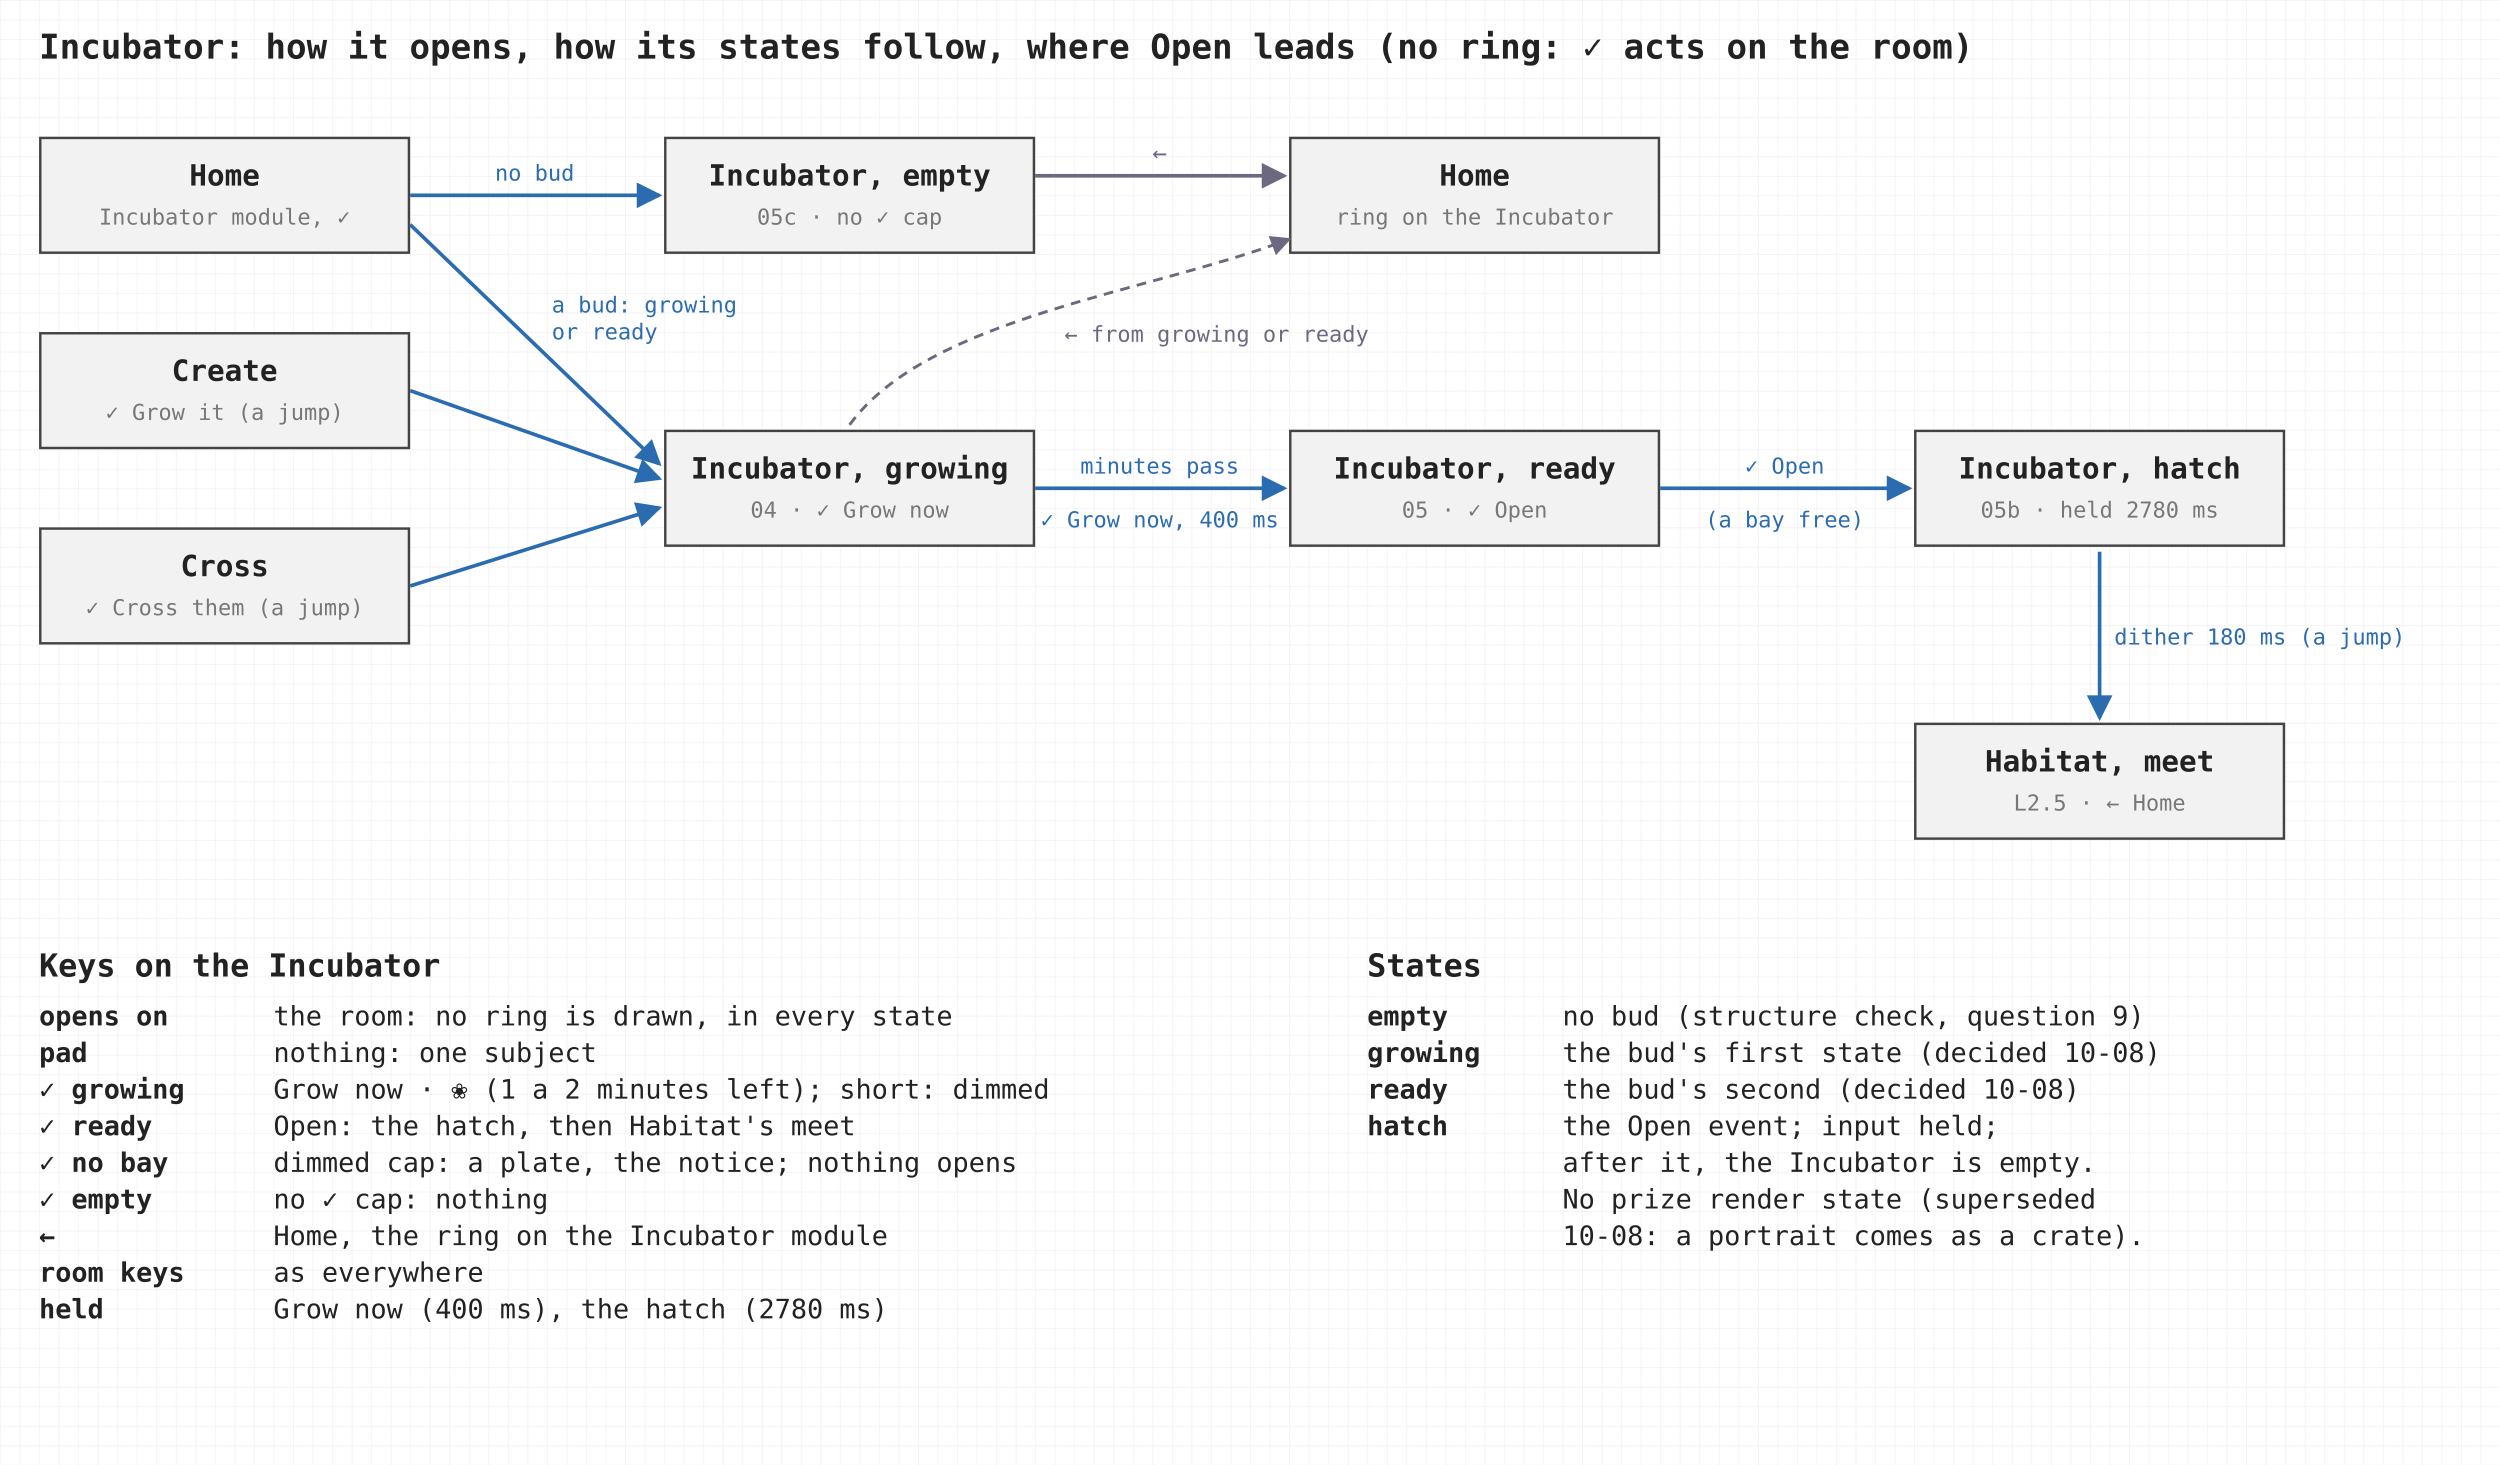
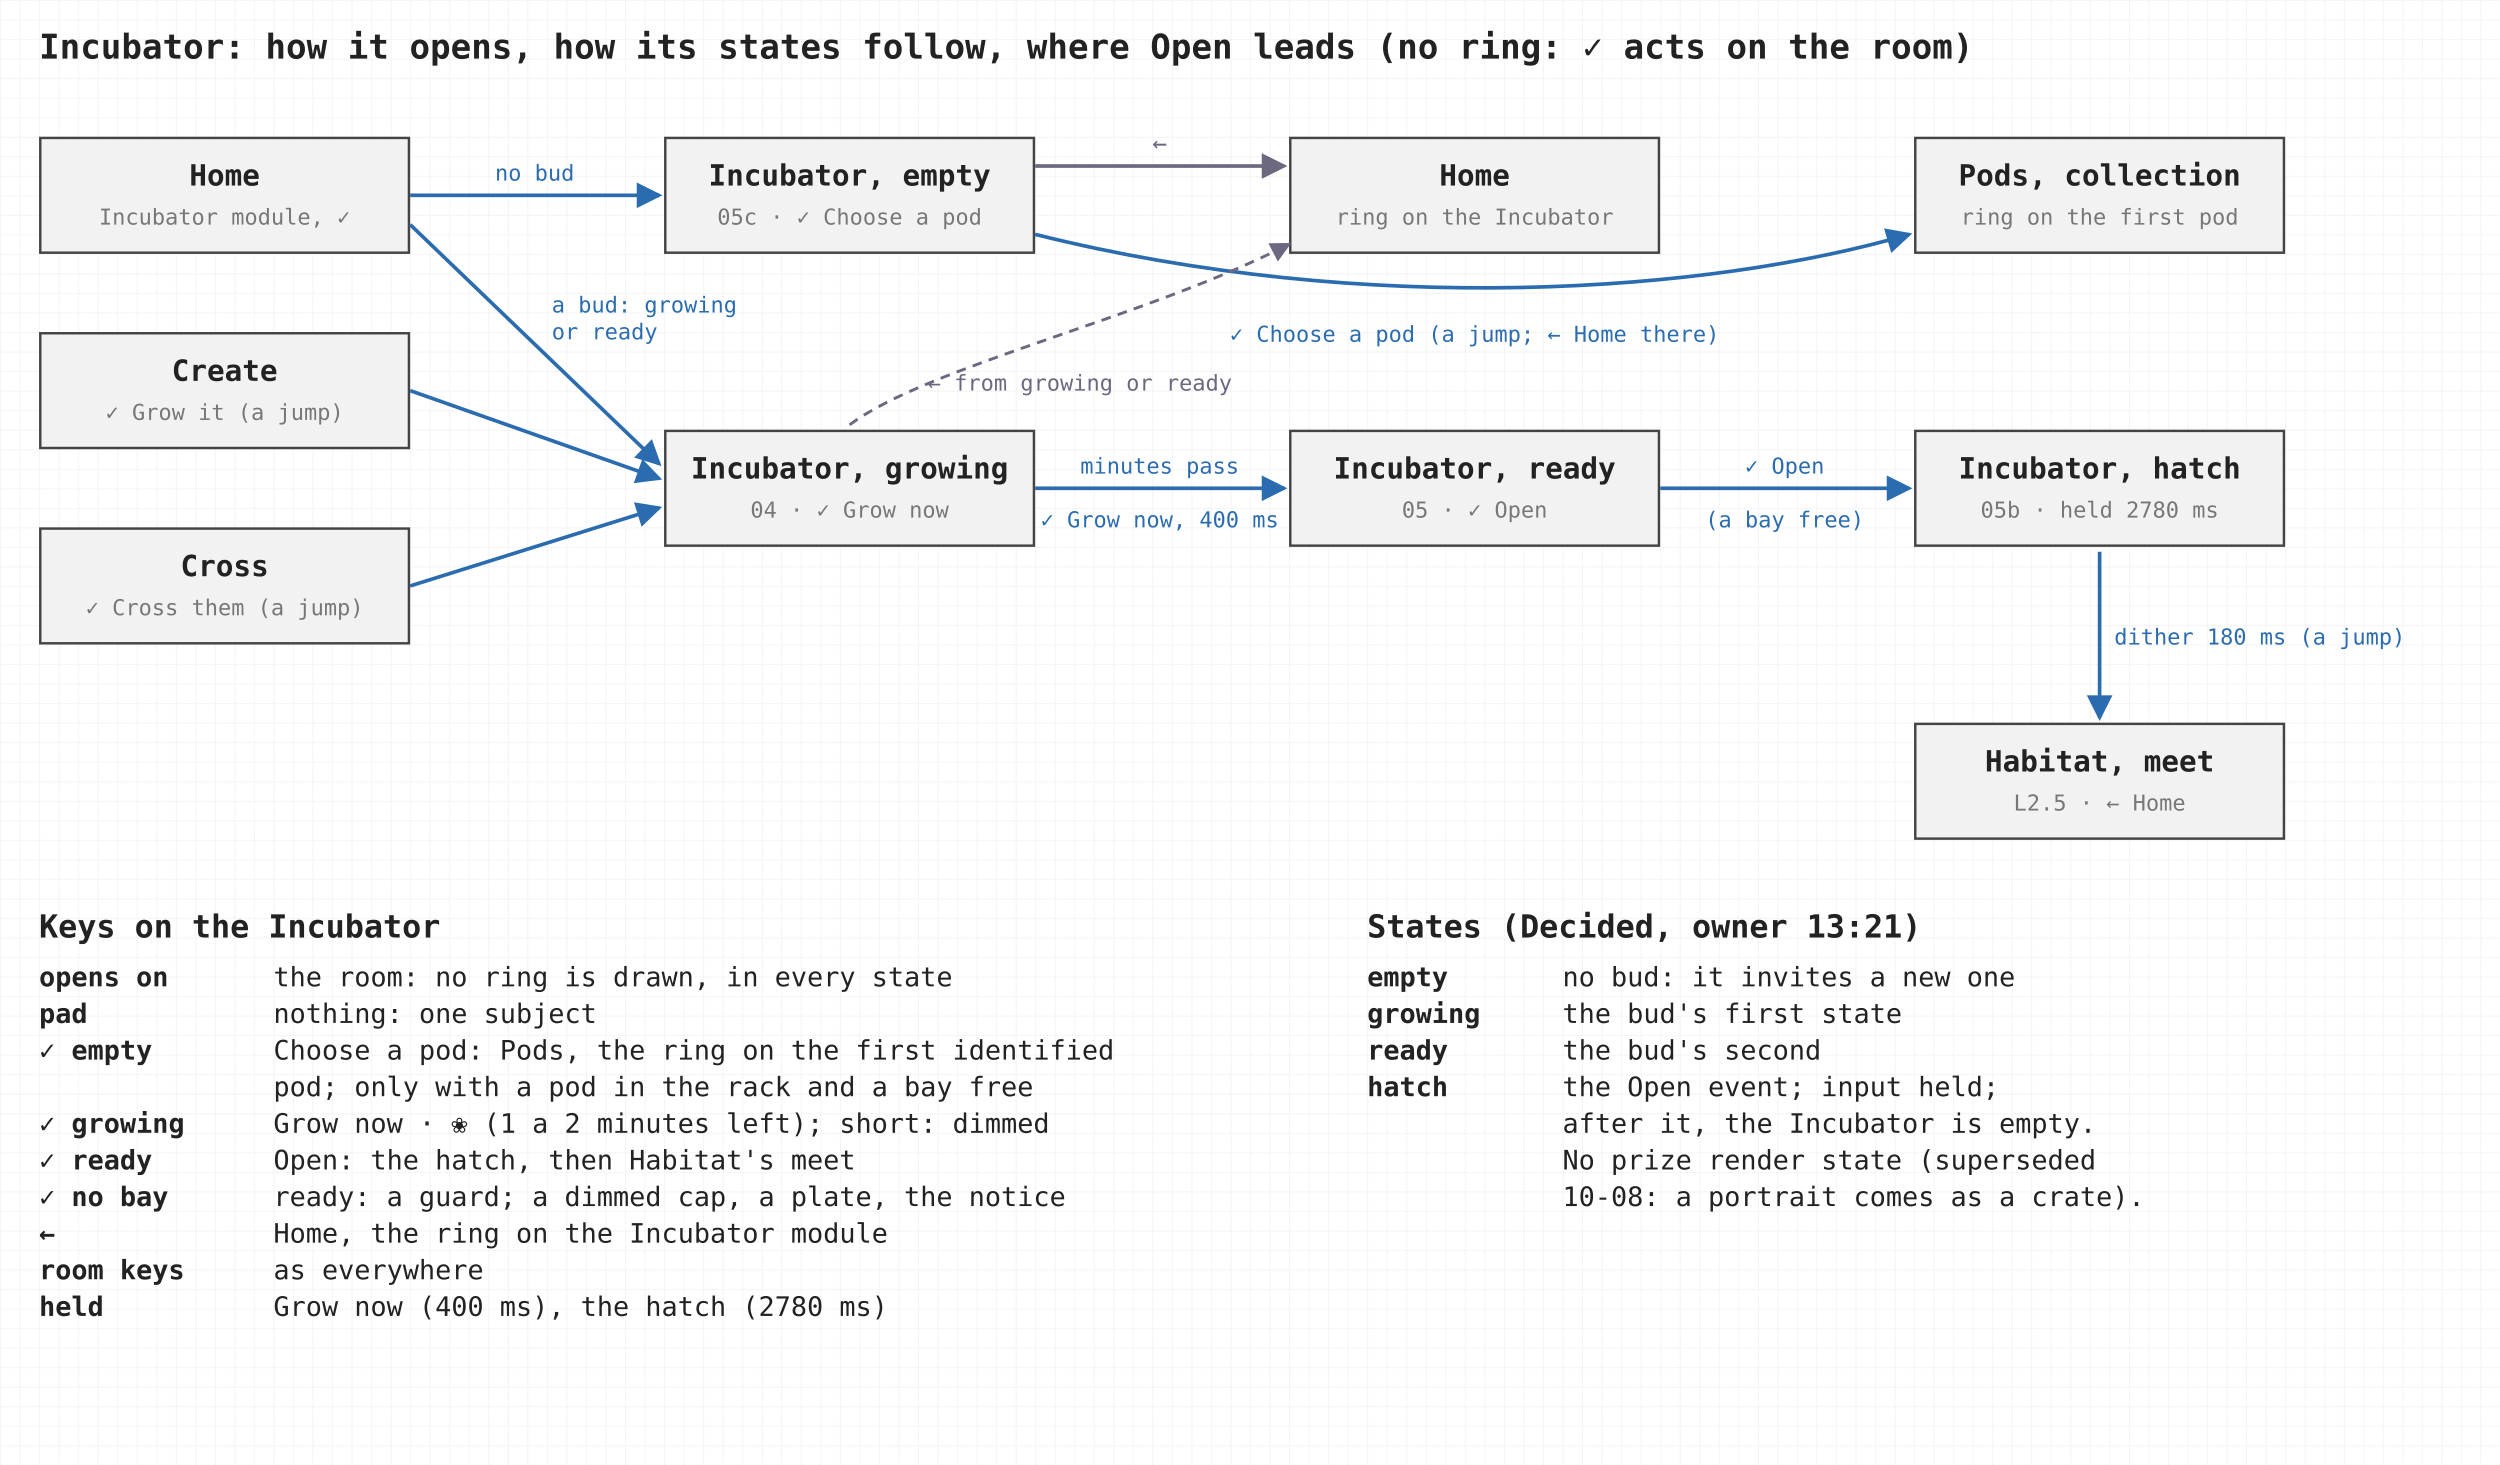
<svg xmlns="http://www.w3.org/2000/svg" viewBox="0 0 1024 600" width="1024" height="600" font-family="ui-monospace, Menlo, Consolas, monospace">
  <defs>
    <pattern id="g8" width="8" height="8" patternUnits="userSpaceOnUse">
      <path d="M8 0H0V8" fill="none" stroke="#efefef" stroke-width="0.5" />
    </pattern>
    <marker id="ah" viewBox="0 0 8 8" refX="7" refY="4" markerWidth="7" markerHeight="7" orient="auto">
      <path d="M0 0L8 4L0 8z" fill="#2b6cb0" />
    </marker>
    <marker id="ao" viewBox="0 0 8 8" refX="7" refY="4" markerWidth="7" markerHeight="7" orient="auto">
      <path d="M0 0L8 4L0 8z" fill="#c45f12" />
    </marker>
    <marker id="ag" viewBox="0 0 8 8" refX="7" refY="4" markerWidth="7" markerHeight="7" orient="auto">
      <path d="M0 0L8 4L0 8z" fill="#6b6880" />
    </marker>
  </defs>
  <rect width="1024" height="600" fill="#ffffff" />
  <rect width="1024" height="600" fill="url(#g8)" />
  <text x="16" y="24" font-size="14" fill="#222" font-weight="600">Incubator: how it opens, how its states follow, where Open leads (no ring: ✓ acts on the room)</text>
  <rect x="16.5" y="56.5" width="151" height="47" fill="#f2f2f2" stroke="#444" stroke-width="1" />
  <text x="92" y="76" font-size="12" fill="#222" text-anchor="middle" font-weight="600">Home</text>
  <text x="92" y="92" font-size="9" fill="#777" text-anchor="middle">Incubator module, ✓</text>
  <rect x="16.5" y="136.5" width="151" height="47" fill="#f2f2f2" stroke="#444" stroke-width="1" />
  <text x="92" y="156" font-size="12" fill="#222" text-anchor="middle" font-weight="600">Create</text>
  <text x="92" y="172" font-size="9" fill="#777" text-anchor="middle">✓ Grow it (a jump)</text>
  <rect x="16.5" y="216.5" width="151" height="47" fill="#f2f2f2" stroke="#444" stroke-width="1" />
  <text x="92" y="236" font-size="12" fill="#222" text-anchor="middle" font-weight="600">Cross</text>
  <text x="92" y="252" font-size="9" fill="#777" text-anchor="middle">✓ Cross them (a jump)</text>
  <rect x="272.5" y="56.5" width="151" height="47" fill="#f2f2f2" stroke="#444" stroke-width="1" />
  <text x="348" y="76" font-size="12" fill="#222" text-anchor="middle" font-weight="600">Incubator, empty</text>
-   <text x="348" y="92" font-size="9" fill="#777" text-anchor="middle">05c · no ✓ cap</text>
+   <text x="348" y="92" font-size="9" fill="#777" text-anchor="middle">05c · ✓ Choose a pod</text>
  <rect x="272.5" y="176.5" width="151" height="47" fill="#f2f2f2" stroke="#444" stroke-width="1" />
  <text x="348" y="196" font-size="12" fill="#222" text-anchor="middle" font-weight="600">Incubator, growing</text>
  <text x="348" y="212" font-size="9" fill="#777" text-anchor="middle">04 · ✓ Grow now</text>
  <rect x="528.5" y="176.5" width="151" height="47" fill="#f2f2f2" stroke="#444" stroke-width="1" />
  <text x="604" y="196" font-size="12" fill="#222" text-anchor="middle" font-weight="600">Incubator, ready</text>
  <text x="604" y="212" font-size="9" fill="#777" text-anchor="middle">05 · ✓ Open</text>
  <rect x="784.5" y="176.5" width="151" height="47" fill="#f2f2f2" stroke="#444" stroke-width="1" />
  <text x="860" y="196" font-size="12" fill="#222" text-anchor="middle" font-weight="600">Incubator, hatch</text>
  <text x="860" y="212" font-size="9" fill="#777" text-anchor="middle">05b · held 2780 ms</text>
  <rect x="784.5" y="296.5" width="151" height="47" fill="#f2f2f2" stroke="#444" stroke-width="1" />
  <text x="860" y="316" font-size="12" fill="#222" text-anchor="middle" font-weight="600">Habitat, meet</text>
  <text x="860" y="332" font-size="9" fill="#777" text-anchor="middle">L2.5 · ← Home</text>
  <rect x="528.5" y="56.5" width="151" height="47" fill="#f2f2f2" stroke="#444" stroke-width="1" />
  <text x="604" y="76" font-size="12" fill="#222" text-anchor="middle" font-weight="600">Home</text>
  <text x="604" y="92" font-size="9" fill="#777" text-anchor="middle">ring on the Incubator</text>
+   <rect x="784.5" y="56.5" width="151" height="47" fill="#f2f2f2" stroke="#444" stroke-width="1" />
+   <text x="860" y="76" font-size="12" fill="#222" text-anchor="middle" font-weight="600">Pods, collection</text>
+   <text x="860" y="92" font-size="9" fill="#777" text-anchor="middle">ring on the first pod</text>
  <line x1="168" y1="80" x2="270" y2="80" stroke="#2b6cb0" stroke-width="1.5" marker-end="url(#ah)" />
  <text x="219" y="74" font-size="9" fill="#2b6cb0" text-anchor="middle">no bud</text>
  <line x1="168" y1="92" x2="270" y2="190" stroke="#2b6cb0" stroke-width="1.5" marker-end="url(#ah)" />
  <text x="226" y="128" font-size="9" fill="#2b6cb0">a bud: growing</text>
  <text x="226" y="139" font-size="9" fill="#2b6cb0">or ready</text>
  <line x1="168" y1="160" x2="270" y2="196" stroke="#2b6cb0" stroke-width="1.5" marker-end="url(#ah)" />
  <line x1="168" y1="240" x2="270" y2="208" stroke="#2b6cb0" stroke-width="1.5" marker-end="url(#ah)" />
  <line x1="424" y1="200" x2="526" y2="200" stroke="#2b6cb0" stroke-width="1.5" marker-end="url(#ah)" />
  <text x="475" y="194" font-size="9" fill="#2b6cb0" text-anchor="middle">minutes pass</text>
  <text x="475" y="216" font-size="9" fill="#2b6cb0" text-anchor="middle">✓ Grow now, 400 ms</text>
  <line x1="680" y1="200" x2="782" y2="200" stroke="#2b6cb0" stroke-width="1.5" marker-end="url(#ah)" />
  <text x="731" y="194" font-size="9" fill="#2b6cb0" text-anchor="middle">✓ Open</text>
  <text x="731" y="216" font-size="9" fill="#2b6cb0" text-anchor="middle">(a bay free)</text>
  <line x1="860" y1="226" x2="860" y2="294" stroke="#2b6cb0" stroke-width="1.5" marker-end="url(#ah)" />
  <text x="866" y="264" font-size="9" fill="#2b6cb0">dither 180 ms (a jump)</text>
-   <line x1="424" y1="72" x2="526" y2="72" stroke="#6b6880" stroke-width="1.5" marker-end="url(#ag)" />
-   <text x="475" y="66" font-size="10" fill="#6b6880" text-anchor="middle">←</text>
-   <path d="M 348 174 C 380 130, 470 120, 528 98" fill="none" stroke="#6b6880" stroke-width="1.2" stroke-dasharray="4 3" marker-end="url(#ag)" />
-   <text x="436" y="140" font-size="9" fill="#6b6880">← from growing or ready</text>
-   <text x="16" y="400" font-size="13" fill="#222" font-weight="700">Keys on the Incubator</text>
-   <text x="16" y="420" font-size="11" fill="#222" font-weight="600">opens on</text>
-   <text x="112" y="420" font-size="11" fill="#222">the room: no ring is drawn, in every state</text>
-   <text x="16" y="435" font-size="11" fill="#222" font-weight="600">pad</text>
-   <text x="112" y="435" font-size="11" fill="#222">nothing: one subject</text>
-   <text x="16" y="450" font-size="11" fill="#222" font-weight="600">✓ growing</text>
-   <text x="112" y="450" font-size="11" fill="#222">Grow now · ❀ (1 a 2 minutes left); short: dimmed</text>
-   <text x="16" y="465" font-size="11" fill="#222" font-weight="600">✓ ready</text>
-   <text x="112" y="465" font-size="11" fill="#222">Open: the hatch, then Habitat's meet</text>
-   <text x="16" y="480" font-size="11" fill="#222" font-weight="600">✓ no bay</text>
-   <text x="112" y="480" font-size="11" fill="#222">dimmed cap: a plate, the notice; nothing opens</text>
-   <text x="16" y="495" font-size="11" fill="#222" font-weight="600">✓ empty</text>
-   <text x="112" y="495" font-size="11" fill="#222">no ✓ cap: nothing</text>
-   <text x="16" y="510" font-size="11" fill="#222" font-weight="600">←</text>
-   <text x="112" y="510" font-size="11" fill="#222">Home, the ring on the Incubator module</text>
-   <text x="16" y="525" font-size="11" fill="#222" font-weight="600">room keys</text>
-   <text x="112" y="525" font-size="11" fill="#222">as everywhere</text>
-   <text x="16" y="540" font-size="11" fill="#222" font-weight="600">held</text>
-   <text x="112" y="540" font-size="11" fill="#222">Grow now (400 ms), the hatch (2780 ms)</text>
-   <text x="560" y="400" font-size="13" fill="#222" font-weight="700">States</text>
-   <text x="560" y="420" font-size="11" fill="#222" font-weight="600">empty</text>
-   <text x="640" y="420" font-size="11" fill="#222">no bud (structure check, question 9)</text>
-   <text x="560" y="435" font-size="11" fill="#222" font-weight="600">growing</text>
-   <text x="640" y="435" font-size="11" fill="#222">the bud's first state (decided 10-08)</text>
-   <text x="560" y="450" font-size="11" fill="#222" font-weight="600">ready</text>
-   <text x="640" y="450" font-size="11" fill="#222">the bud's second (decided 10-08)</text>
-   <text x="560" y="465" font-size="11" fill="#222" font-weight="600">hatch</text>
-   <text x="640" y="465" font-size="11" fill="#222">the Open event; input held;</text>
-   <text x="560" y="480" font-size="11" fill="#222" font-weight="600" />
-   <text x="640" y="480" font-size="11" fill="#222">after it, the Incubator is empty.</text>
-   <text x="560" y="495" font-size="11" fill="#222" font-weight="600" />
-   <text x="640" y="495" font-size="11" fill="#222">No prize render state (superseded</text>
-   <text x="560" y="510" font-size="11" fill="#222" font-weight="600" />
-   <text x="640" y="510" font-size="11" fill="#222">10-08: a portrait comes as a crate).</text>
+   <line x1="424" y1="68" x2="526" y2="68" stroke="#6b6880" stroke-width="1.5" marker-end="url(#ag)" />
+   <text x="475" y="62" font-size="10" fill="#6b6880" text-anchor="middle">←</text>
+   <path d="M 424 96 C 560 130, 700 120, 782 96" fill="none" stroke="#2b6cb0" stroke-width="1.5" marker-end="url(#ah)" />
+   <text x="604" y="140" font-size="9" fill="#2b6cb0" text-anchor="middle">✓ Choose a pod (a jump; ← Home there)</text>
+   <path d="M 348 174 C 380 150, 470 130, 528 100" fill="none" stroke="#6b6880" stroke-width="1.2" stroke-dasharray="4 3" marker-end="url(#ag)" />
+   <text x="380" y="160" font-size="9" fill="#6b6880">← from growing or ready</text>
+   <text x="16" y="384" font-size="13" fill="#222" font-weight="700">Keys on the Incubator</text>
+   <text x="16" y="404" font-size="11" fill="#222" font-weight="600">opens on</text>
+   <text x="112" y="404" font-size="11" fill="#222">the room: no ring is drawn, in every state</text>
+   <text x="16" y="419" font-size="11" fill="#222" font-weight="600">pad</text>
+   <text x="112" y="419" font-size="11" fill="#222">nothing: one subject</text>
+   <text x="16" y="434" font-size="11" fill="#222" font-weight="600">✓ empty</text>
+   <text x="112" y="434" font-size="11" fill="#222">Choose a pod: Pods, the ring on the first identified</text>
+   <text x="16" y="449" font-size="11" fill="#222" font-weight="600" />
+   <text x="112" y="449" font-size="11" fill="#222">pod; only with a pod in the rack and a bay free</text>
+   <text x="16" y="464" font-size="11" fill="#222" font-weight="600">✓ growing</text>
+   <text x="112" y="464" font-size="11" fill="#222">Grow now · ❀ (1 a 2 minutes left); short: dimmed</text>
+   <text x="16" y="479" font-size="11" fill="#222" font-weight="600">✓ ready</text>
+   <text x="112" y="479" font-size="11" fill="#222">Open: the hatch, then Habitat's meet</text>
+   <text x="16" y="494" font-size="11" fill="#222" font-weight="600">✓ no bay</text>
+   <text x="112" y="494" font-size="11" fill="#222">ready: a guard; a dimmed cap, a plate, the notice</text>
+   <text x="16" y="509" font-size="11" fill="#222" font-weight="600">←</text>
+   <text x="112" y="509" font-size="11" fill="#222">Home, the ring on the Incubator module</text>
+   <text x="16" y="524" font-size="11" fill="#222" font-weight="600">room keys</text>
+   <text x="112" y="524" font-size="11" fill="#222">as everywhere</text>
+   <text x="16" y="539" font-size="11" fill="#222" font-weight="600">held</text>
+   <text x="112" y="539" font-size="11" fill="#222">Grow now (400 ms), the hatch (2780 ms)</text>
+   <text x="560" y="384" font-size="13" fill="#222" font-weight="700">States (Decided, owner 13:21)</text>
+   <text x="560" y="404" font-size="11" fill="#222" font-weight="600">empty</text>
+   <text x="640" y="404" font-size="11" fill="#222">no bud: it invites a new one</text>
+   <text x="560" y="419" font-size="11" fill="#222" font-weight="600">growing</text>
+   <text x="640" y="419" font-size="11" fill="#222">the bud's first state</text>
+   <text x="560" y="434" font-size="11" fill="#222" font-weight="600">ready</text>
+   <text x="640" y="434" font-size="11" fill="#222">the bud's second</text>
+   <text x="560" y="449" font-size="11" fill="#222" font-weight="600">hatch</text>
+   <text x="640" y="449" font-size="11" fill="#222">the Open event; input held;</text>
+   <text x="560" y="464" font-size="11" fill="#222" font-weight="600" />
+   <text x="640" y="464" font-size="11" fill="#222">after it, the Incubator is empty.</text>
+   <text x="560" y="479" font-size="11" fill="#222" font-weight="600" />
+   <text x="640" y="479" font-size="11" fill="#222">No prize render state (superseded</text>
+   <text x="560" y="494" font-size="11" fill="#222" font-weight="600" />
+   <text x="640" y="494" font-size="11" fill="#222">10-08: a portrait comes as a crate).</text>
</svg>
